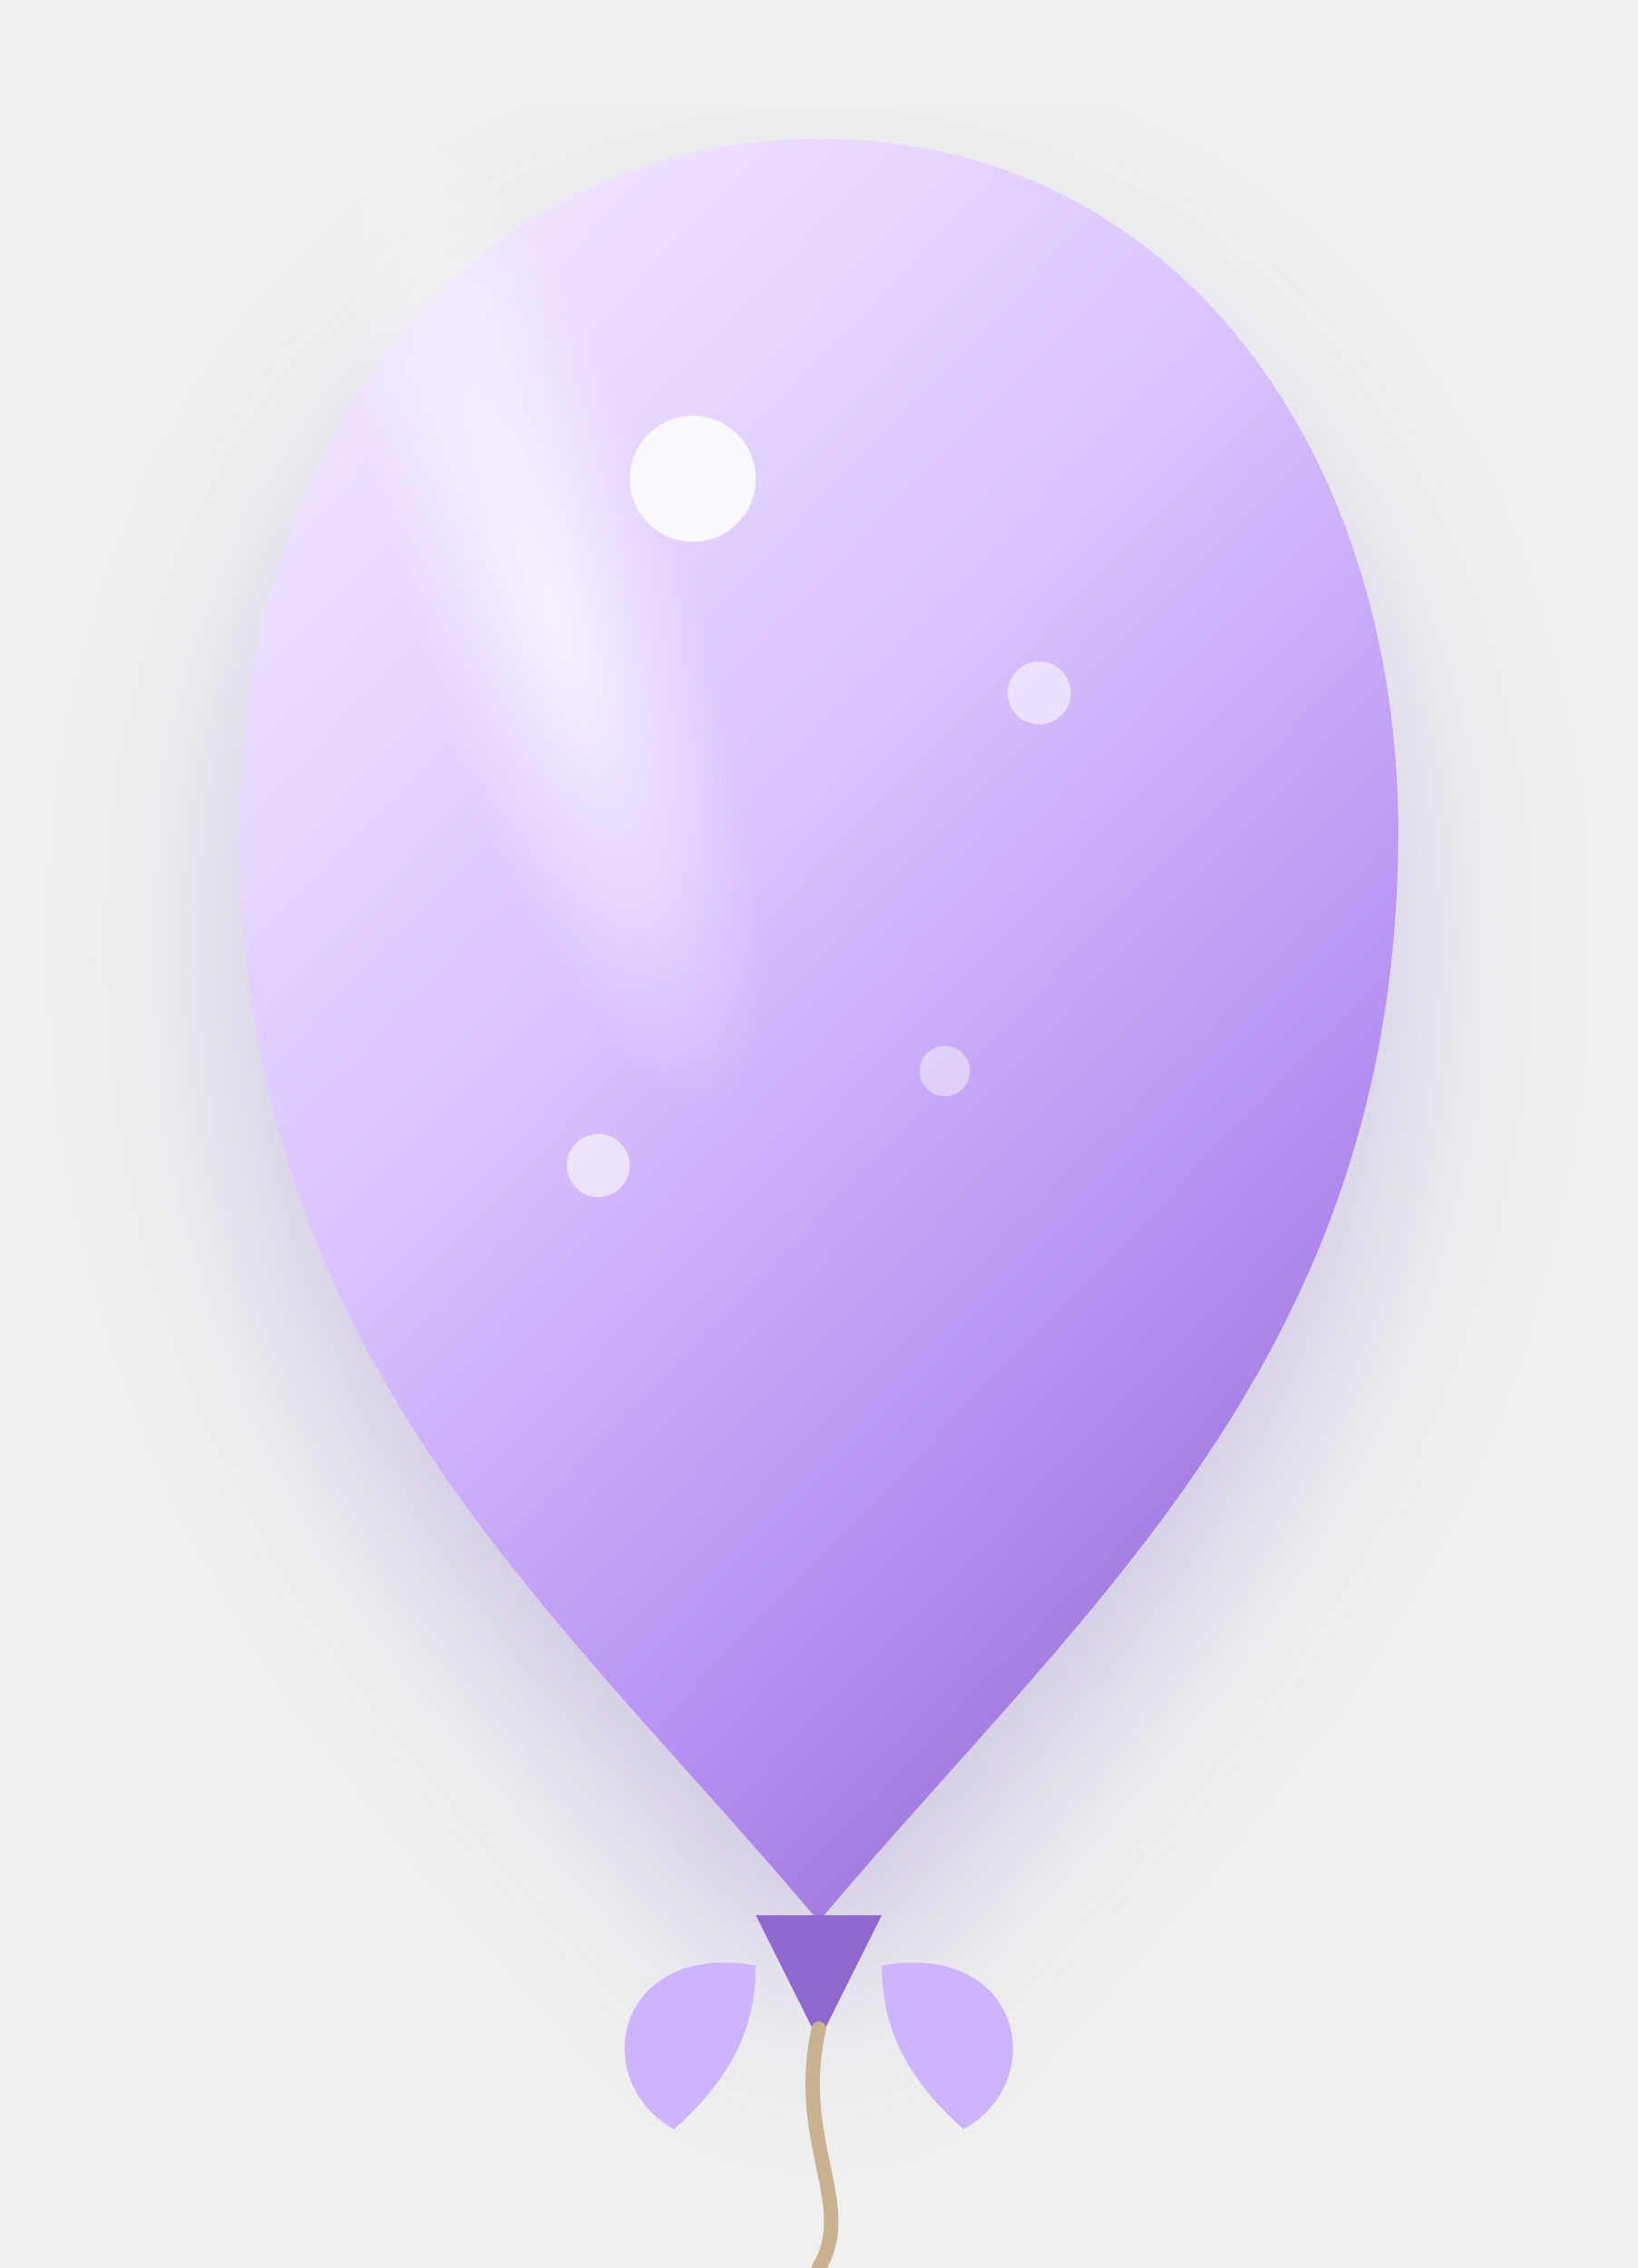
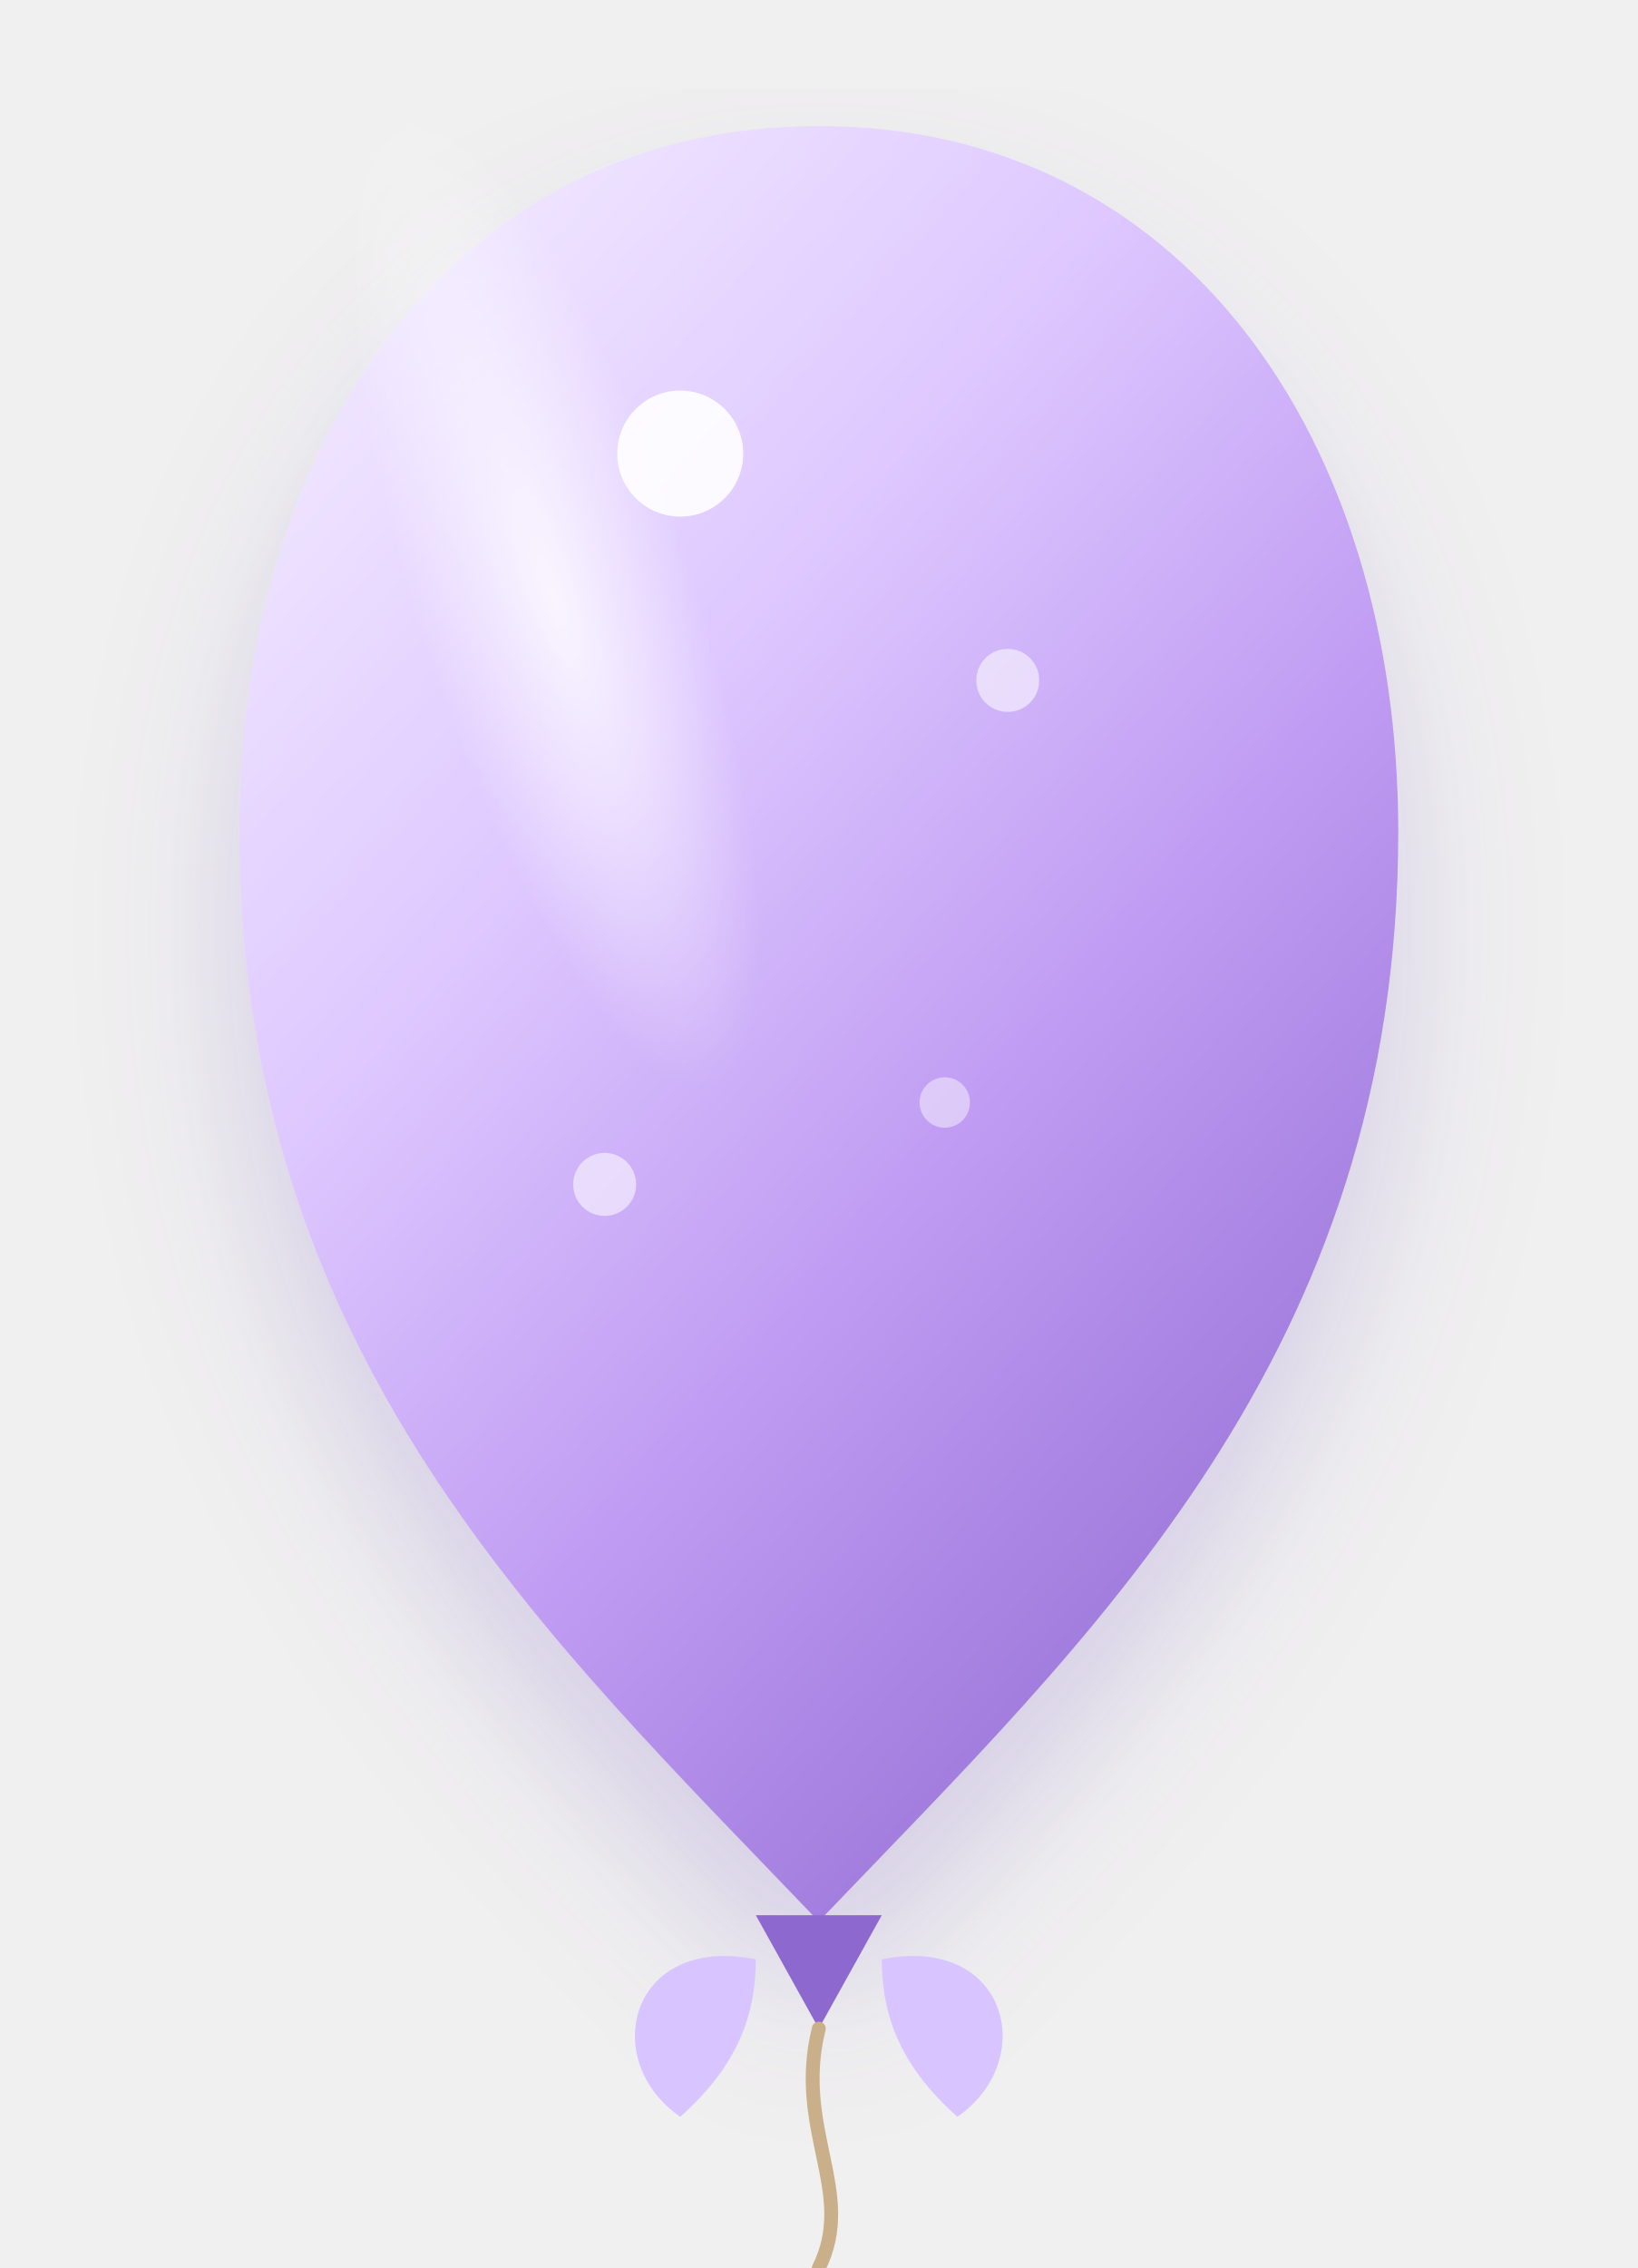
<svg xmlns="http://www.w3.org/2000/svg" width="260" height="360" viewBox="0 0 260 360">
  <defs>
-     <linearGradient id="balloon" x1="20%" y1="10%" x2="80%" y2="100%">
-       <stop offset="0%" stop-color="#EEE2FF" />
-       <stop offset="35%" stop-color="#D9C3FF" />
-       <stop offset="70%" stop-color="#B792F2" />
-       <stop offset="100%" stop-color="#8E67CF" />
+     <linearGradient id="balloonGradient" x1="15%" y1="5%" x2="85%" y2="100%">
+       <stop offset="0%" stop-color="#F1E8FF" />
+       <stop offset="30%" stop-color="#DEC8FF" />
+       <stop offset="60%" stop-color="#BE9AF2" />
+       <stop offset="100%" stop-color="#8D68CF" />
    </linearGradient>
-     <radialGradient id="light">
+     <radialGradient id="shine">
      <stop offset="0%" stop-color="white" stop-opacity=".95" />
      <stop offset="100%" stop-color="white" stop-opacity="0" />
    </radialGradient>
    <filter id="shadow" x="-40%" y="-40%" width="180%" height="180%">
-       <feDropShadow dx="0" dy="16" stdDeviation="14" flood-color="#7A63C8" flood-opacity=".28" />
+       <feDropShadow dx="0" dy="14" stdDeviation="12" flood-color="#8366C7" flood-opacity=".25" />
    </filter>
  </defs>
-   <path filter="url(#shadow)" fill="url(#balloon)" d="  M130 22  C73 22 38 72 38 132  C38 215 88 255 130 305  C172 255 222 215 222 132  C222 72 187 22 130 22  Z  " />
-   <ellipse cx="88" cy="98" rx="22" ry="82" fill="url(#light)" transform="rotate(-18 88 98)" opacity=".72" />
-   <ellipse cx="110" cy="76" rx="10" ry="10" fill="white" opacity=".85" />
-   <ellipse cx="165" cy="110" rx="5" ry="5" fill="white" opacity=".55" />
-   <ellipse cx="150" cy="170" rx="4" ry="4" fill="white" opacity=".45" />
-   <ellipse cx="95" cy="185" rx="5" ry="5" fill="white" opacity=".6" />
-   <polygon points="120,304 140,304 130,324" fill="#8E67CF" />
-   <path d="  M120 312  C98 308 93 330 107 338  C116 330 120 322 120 312  " fill="#CDB4FF" />
-   <path d="  M140 312  C162 308 167 330 153 338  C144 330 140 322 140 312  " fill="#CDB4FF" />
-   <path d="  M130 322  C126 340 136 350 130 360  " stroke="#C9B28F" stroke-width="2.3" stroke-linecap="round" fill="none" />
+   <path filter="url(#shadow)" fill="url(#balloonGradient)" d="  M130 20  C72 20 38 70 38 132  C38 215 87 260 130 305  C173 260 222 215 222 132  C222 70 188 20 130 20  Z  " />
+   <ellipse cx="88" cy="95" rx="22" ry="82" fill="url(#shine)" transform="rotate(-18 88 95)" opacity=".82" />
+   <ellipse cx="108" cy="72" rx="10" ry="10" fill="white" opacity=".9" />
+   <ellipse cx="160" cy="108" rx="5" ry="5" fill="white" opacity=".55" />
+   <ellipse cx="150" cy="175" rx="4" ry="4" fill="white" opacity=".45" />
+   <ellipse cx="96" cy="188" rx="5" ry="5" fill="white" opacity=".55" />
+   <polygon points="120,304 140,304 130,322" fill="#8D68CF" />
+   <path d="  M120 311  C100 307 95 327 108 336  C117 328 120 320 120 311  " fill="#D8C5FF" />
+   <path d="  M140 311  C160 307 165 327 152 336  C143 328 140 320 140 311  " fill="#D8C5FF" />
+   <path d="  M130 322  C126 338 136 348 130 360  " stroke="#C9B08A" stroke-width="2.2" stroke-linecap="round" fill="none" />
</svg>
